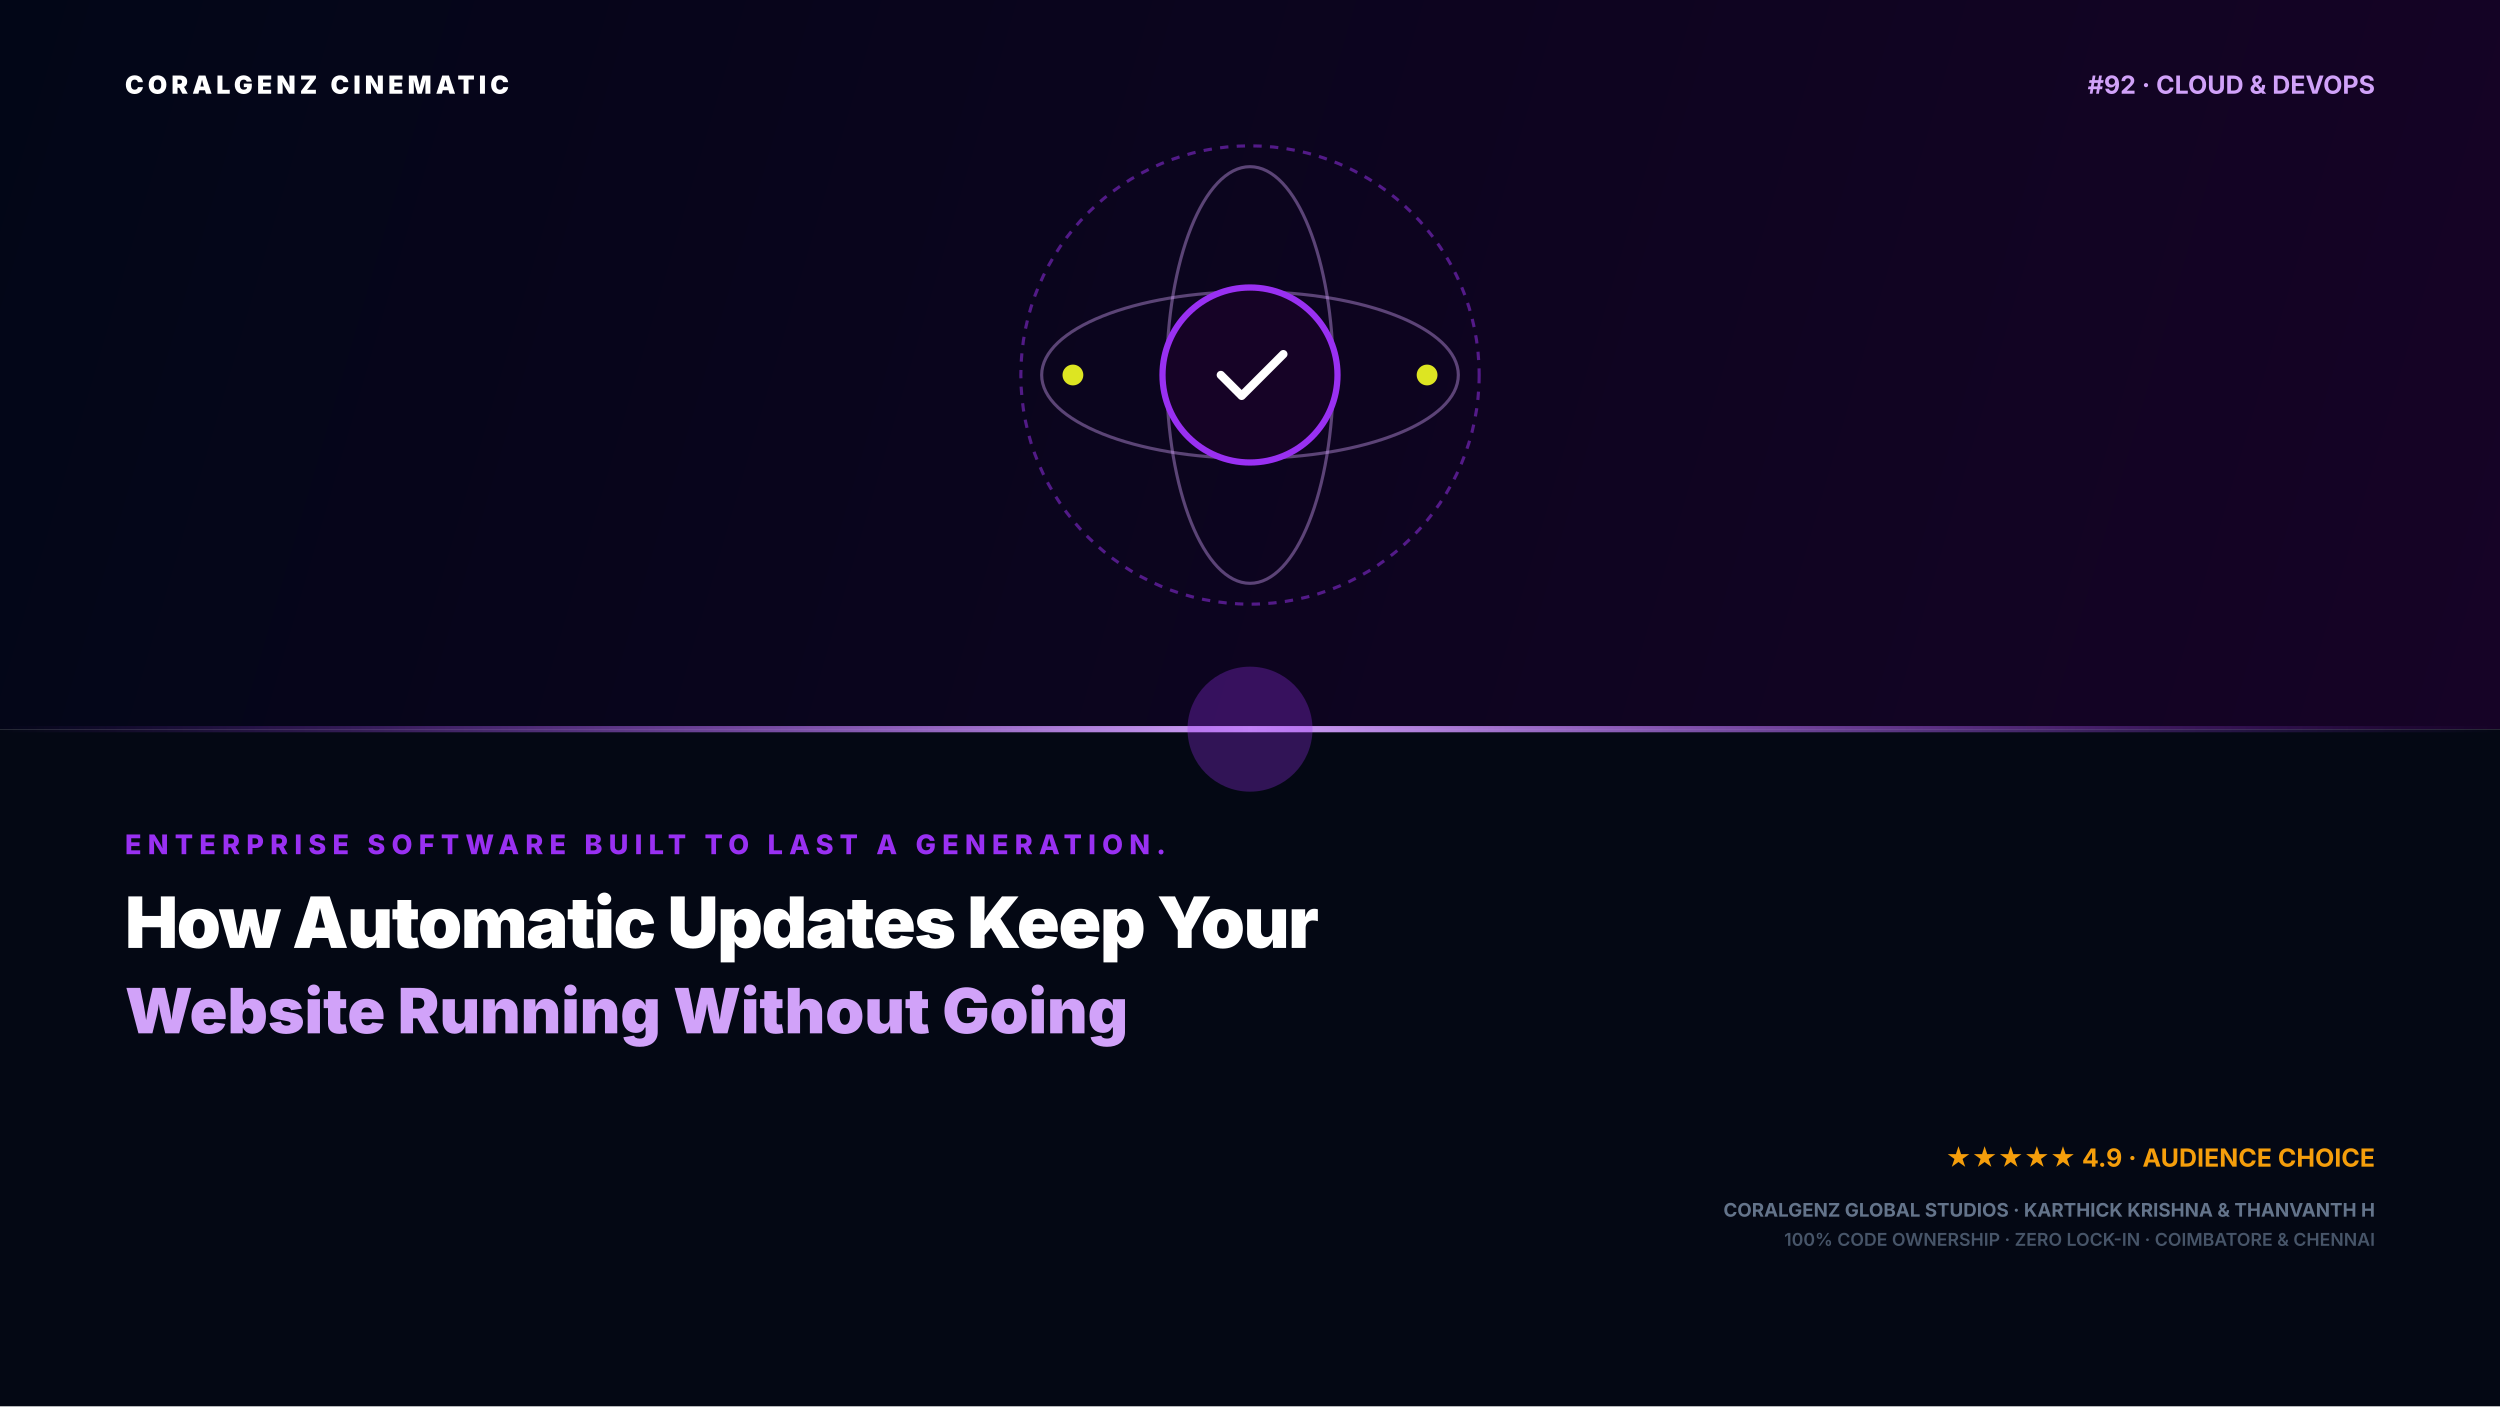
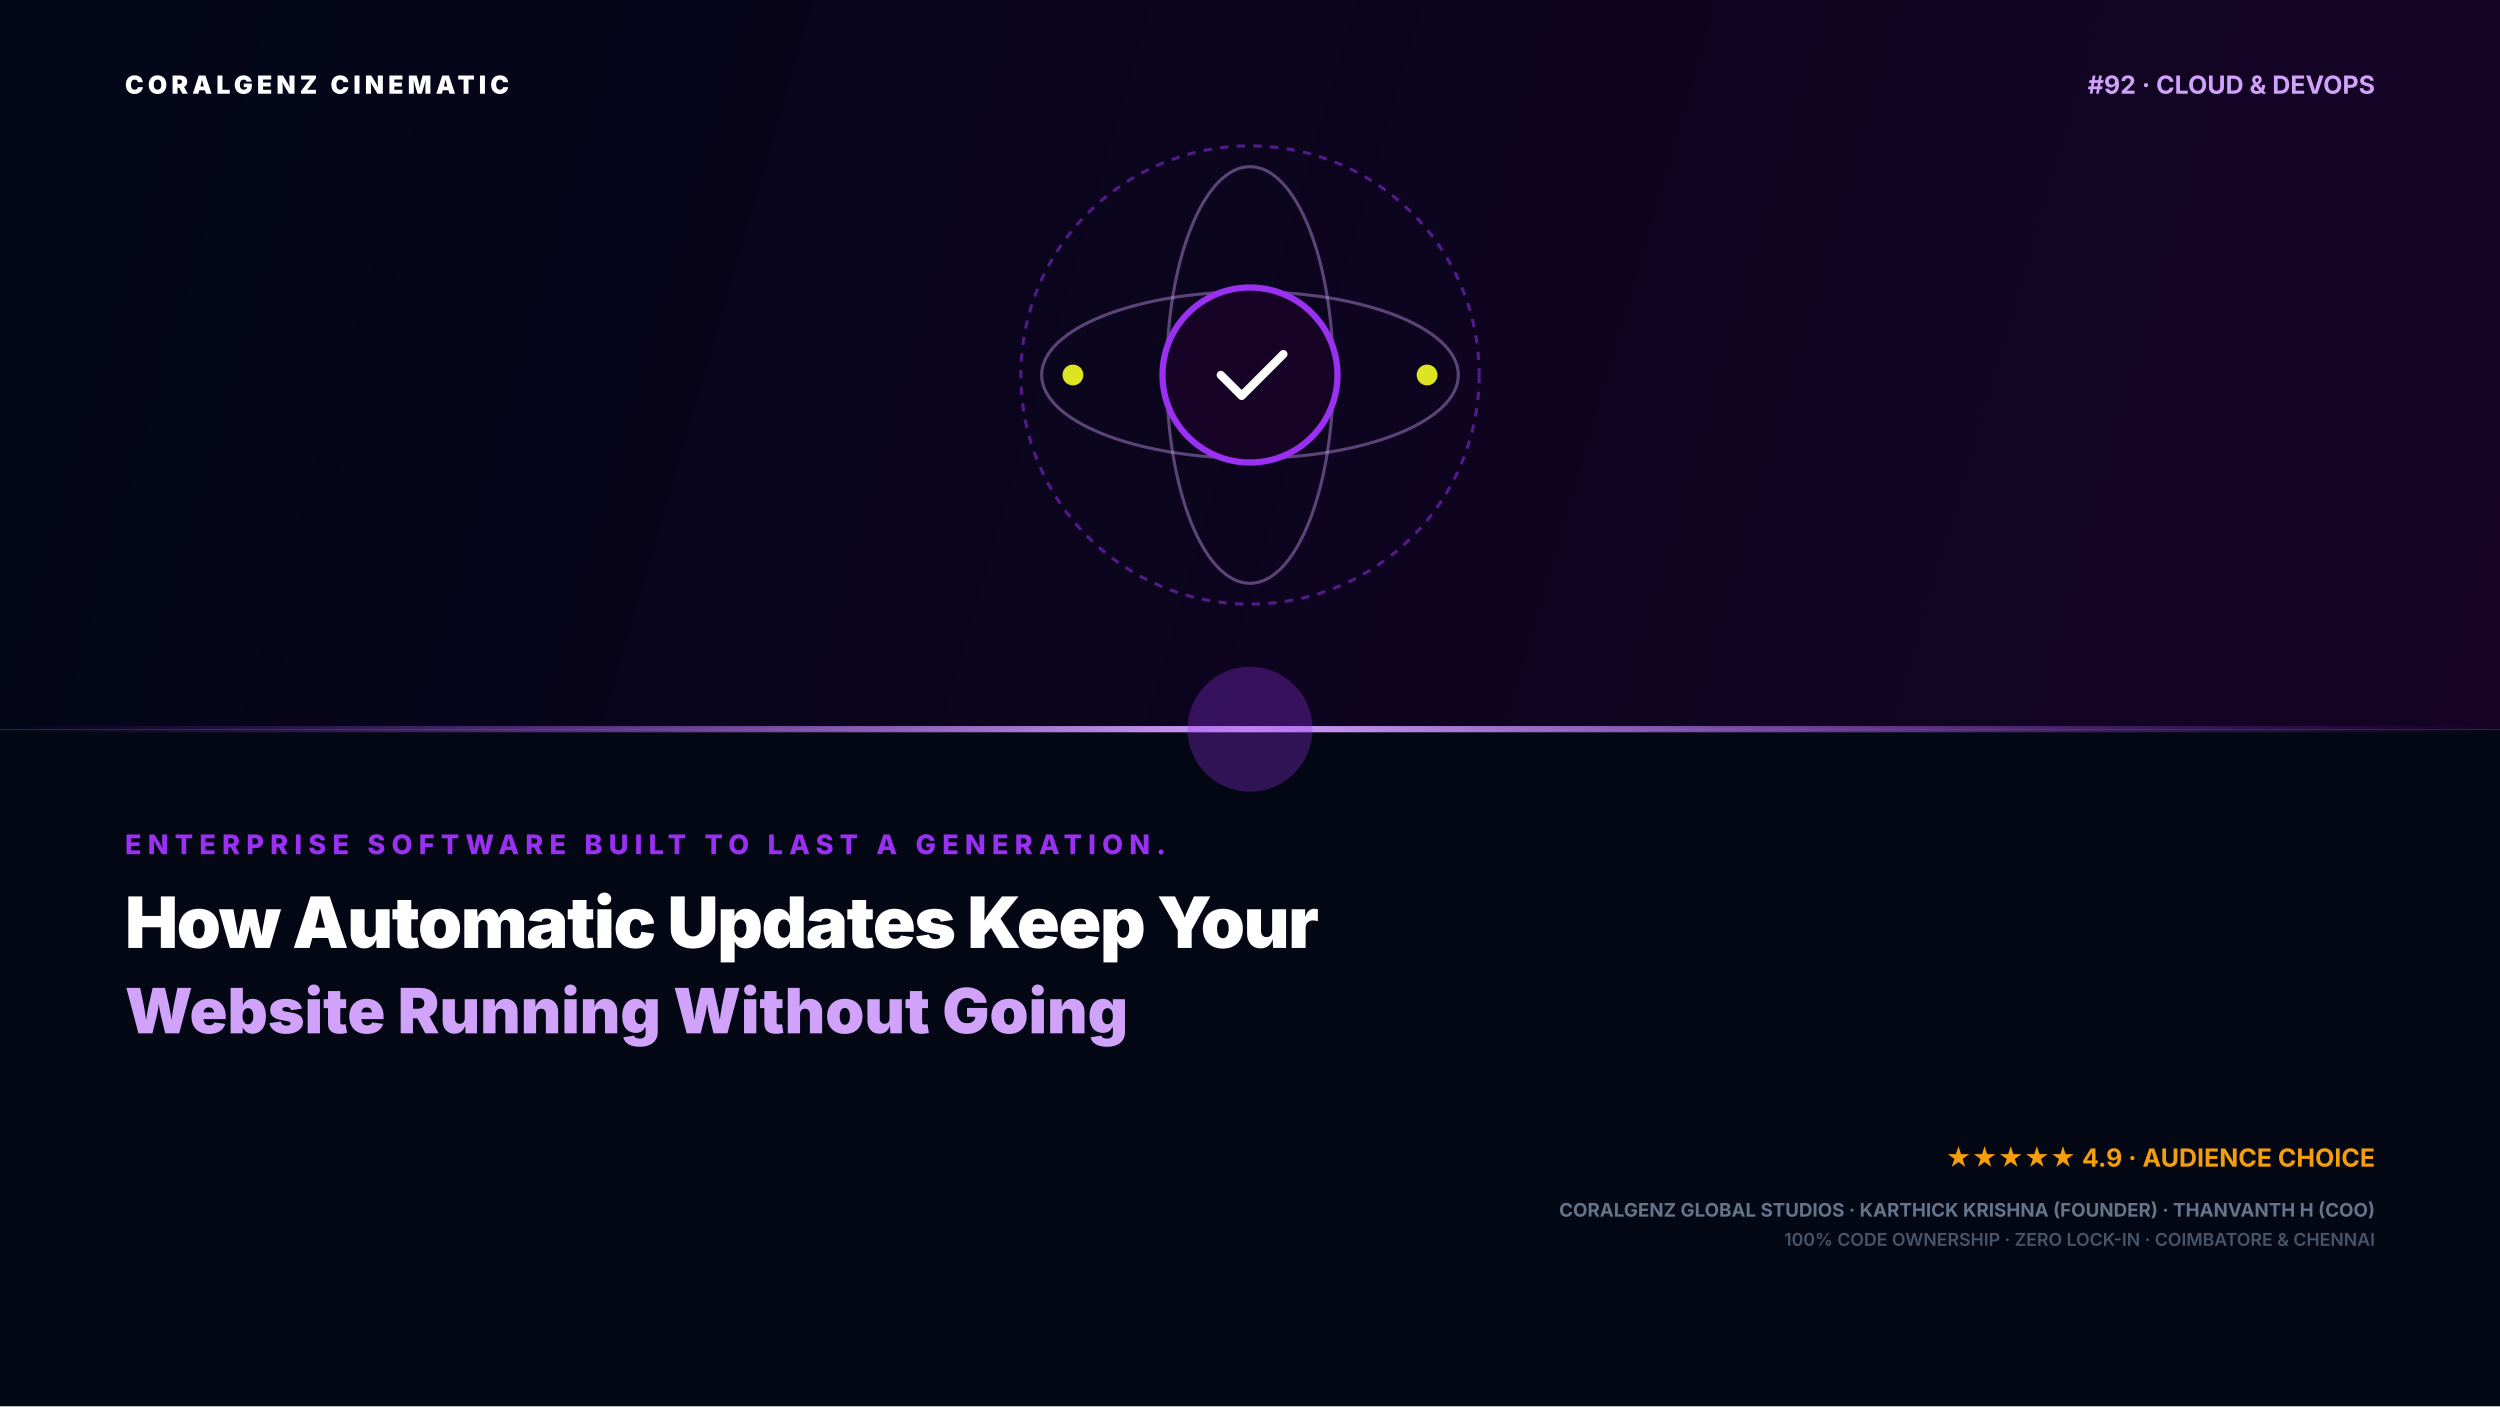
<svg xmlns="http://www.w3.org/2000/svg" width="1200" height="675" viewBox="0 0 1200 675" fill="none">
  <defs>
    <linearGradient id="bg-top-92" x1="0" y1="0" x2="1200" y2="350" gradientUnits="userSpaceOnUse">
      <stop stop-color="#020617" />
      <stop offset="1" stop-color="#160326" />
    </linearGradient>
    <linearGradient id="horiz-92" x1="0" y1="350" x2="1200" y2="350" gradientUnits="userSpaceOnUse">
      <stop stop-color="#9930f2" stop-opacity="0" />
      <stop offset="0.5" stop-color="#d1a2f9" stop-opacity="1" />
      <stop offset="1" stop-color="#9930f2" stop-opacity="0" />
    </linearGradient>
  </defs>
  <rect width="1200" height="350" fill="url(#bg-top-92)" />
  <rect y="350" width="1200" height="325" fill="#040814" />
  <line x1="0" y1="350" x2="1200" y2="350" stroke="url(#horiz-92)" stroke-width="3" />
  <circle cx="600" cy="350" r="30" fill="#9930f2" opacity="0.3" />
  <g transform="translate(600, 180)">
    <circle cx="0" cy="0" r="110" stroke="#9930f2" stroke-width="1.5" stroke-dasharray="4 4" opacity="0.5" />
    <ellipse cx="0" cy="0" rx="100" ry="40" stroke="#d1a2f9" stroke-width="1.5" opacity="0.4" />
    <ellipse cx="0" cy="0" rx="40" ry="100" stroke="#d1a2f9" stroke-width="1.5" opacity="0.4" />
    <circle cx="0" cy="0" r="42" fill="#160326" stroke="#9930f2" stroke-width="3" />
    <path d="M -14 0 L -4 10 L 16 -10" stroke="#ffffff" stroke-width="4" stroke-linecap="round" stroke-linejoin="round" />
    <circle cx="-85" cy="0" r="5" fill="#dde522" />
    <circle cx="85" cy="0" r="5" fill="#dde522" />
  </g>
  <g transform="translate(60, 45)">
    <text x="0" y="0" font-family="'Inter', sans-serif" font-size="12" font-weight="900" fill="#ffffff" letter-spacing="2">CORALGENZ CINEMATIC</text>
    <text x="1080" y="0" font-family="'Inter', monospace" font-size="12" font-weight="700" fill="#d1a2f9" text-anchor="end">#92 · CLOUD &amp; DEVOPS</text>
  </g>
  <g transform="translate(60, 410)">
    <text x="0" y="0" font-family="'Inter', sans-serif" font-size="13" font-weight="800" fill="#9930f2" letter-spacing="3">ENTERPRISE SOFTWARE BUILT TO LAST A GENERATION.</text>
    <text x="0" y="45" font-family="'Satoshi', 'Inter', sans-serif" font-size="34" font-weight="900" fill="#ffffff" letter-spacing="-0.02em">How Automatic Updates Keep Your</text>
    <text x="0" y="86" font-family="'Satoshi', 'Inter', sans-serif" font-size="30" font-weight="900" fill="#d1a2f9">Website Running Without Going</text>
  </g>
  <g transform="translate(1140, 560)">
    <text x="0" y="0" font-family="'Inter', sans-serif" font-size="12" font-weight="700" fill="#f59e0b" text-anchor="end">★★★★★ 4.9 · AUDIENCE CHOICE</text>
-     <text x="0" y="24" font-family="'Inter', sans-serif" font-size="9" font-weight="700" fill="#64748b" text-anchor="end">CORALGENZ GLOBAL STUDIOS · KARTHICK KRISHNA &amp; THANVANTH H</text>
+     <text x="0" y="24" font-family="'Inter', sans-serif" font-size="9" font-weight="700" fill="#64748b" text-anchor="end">CORALGENZ GLOBAL STUDIOS · KARTHICK KRISHNA (FOUNDER) · THANVANTH H (COO)</text>
    <text x="0" y="38" font-family="'Inter', sans-serif" font-size="8.5" font-weight="600" fill="#475569" text-anchor="end">100% CODE OWNERSHIP · ZERO LOCK-IN · COIMBATORE &amp; CHENNAI</text>
  </g>
</svg>
